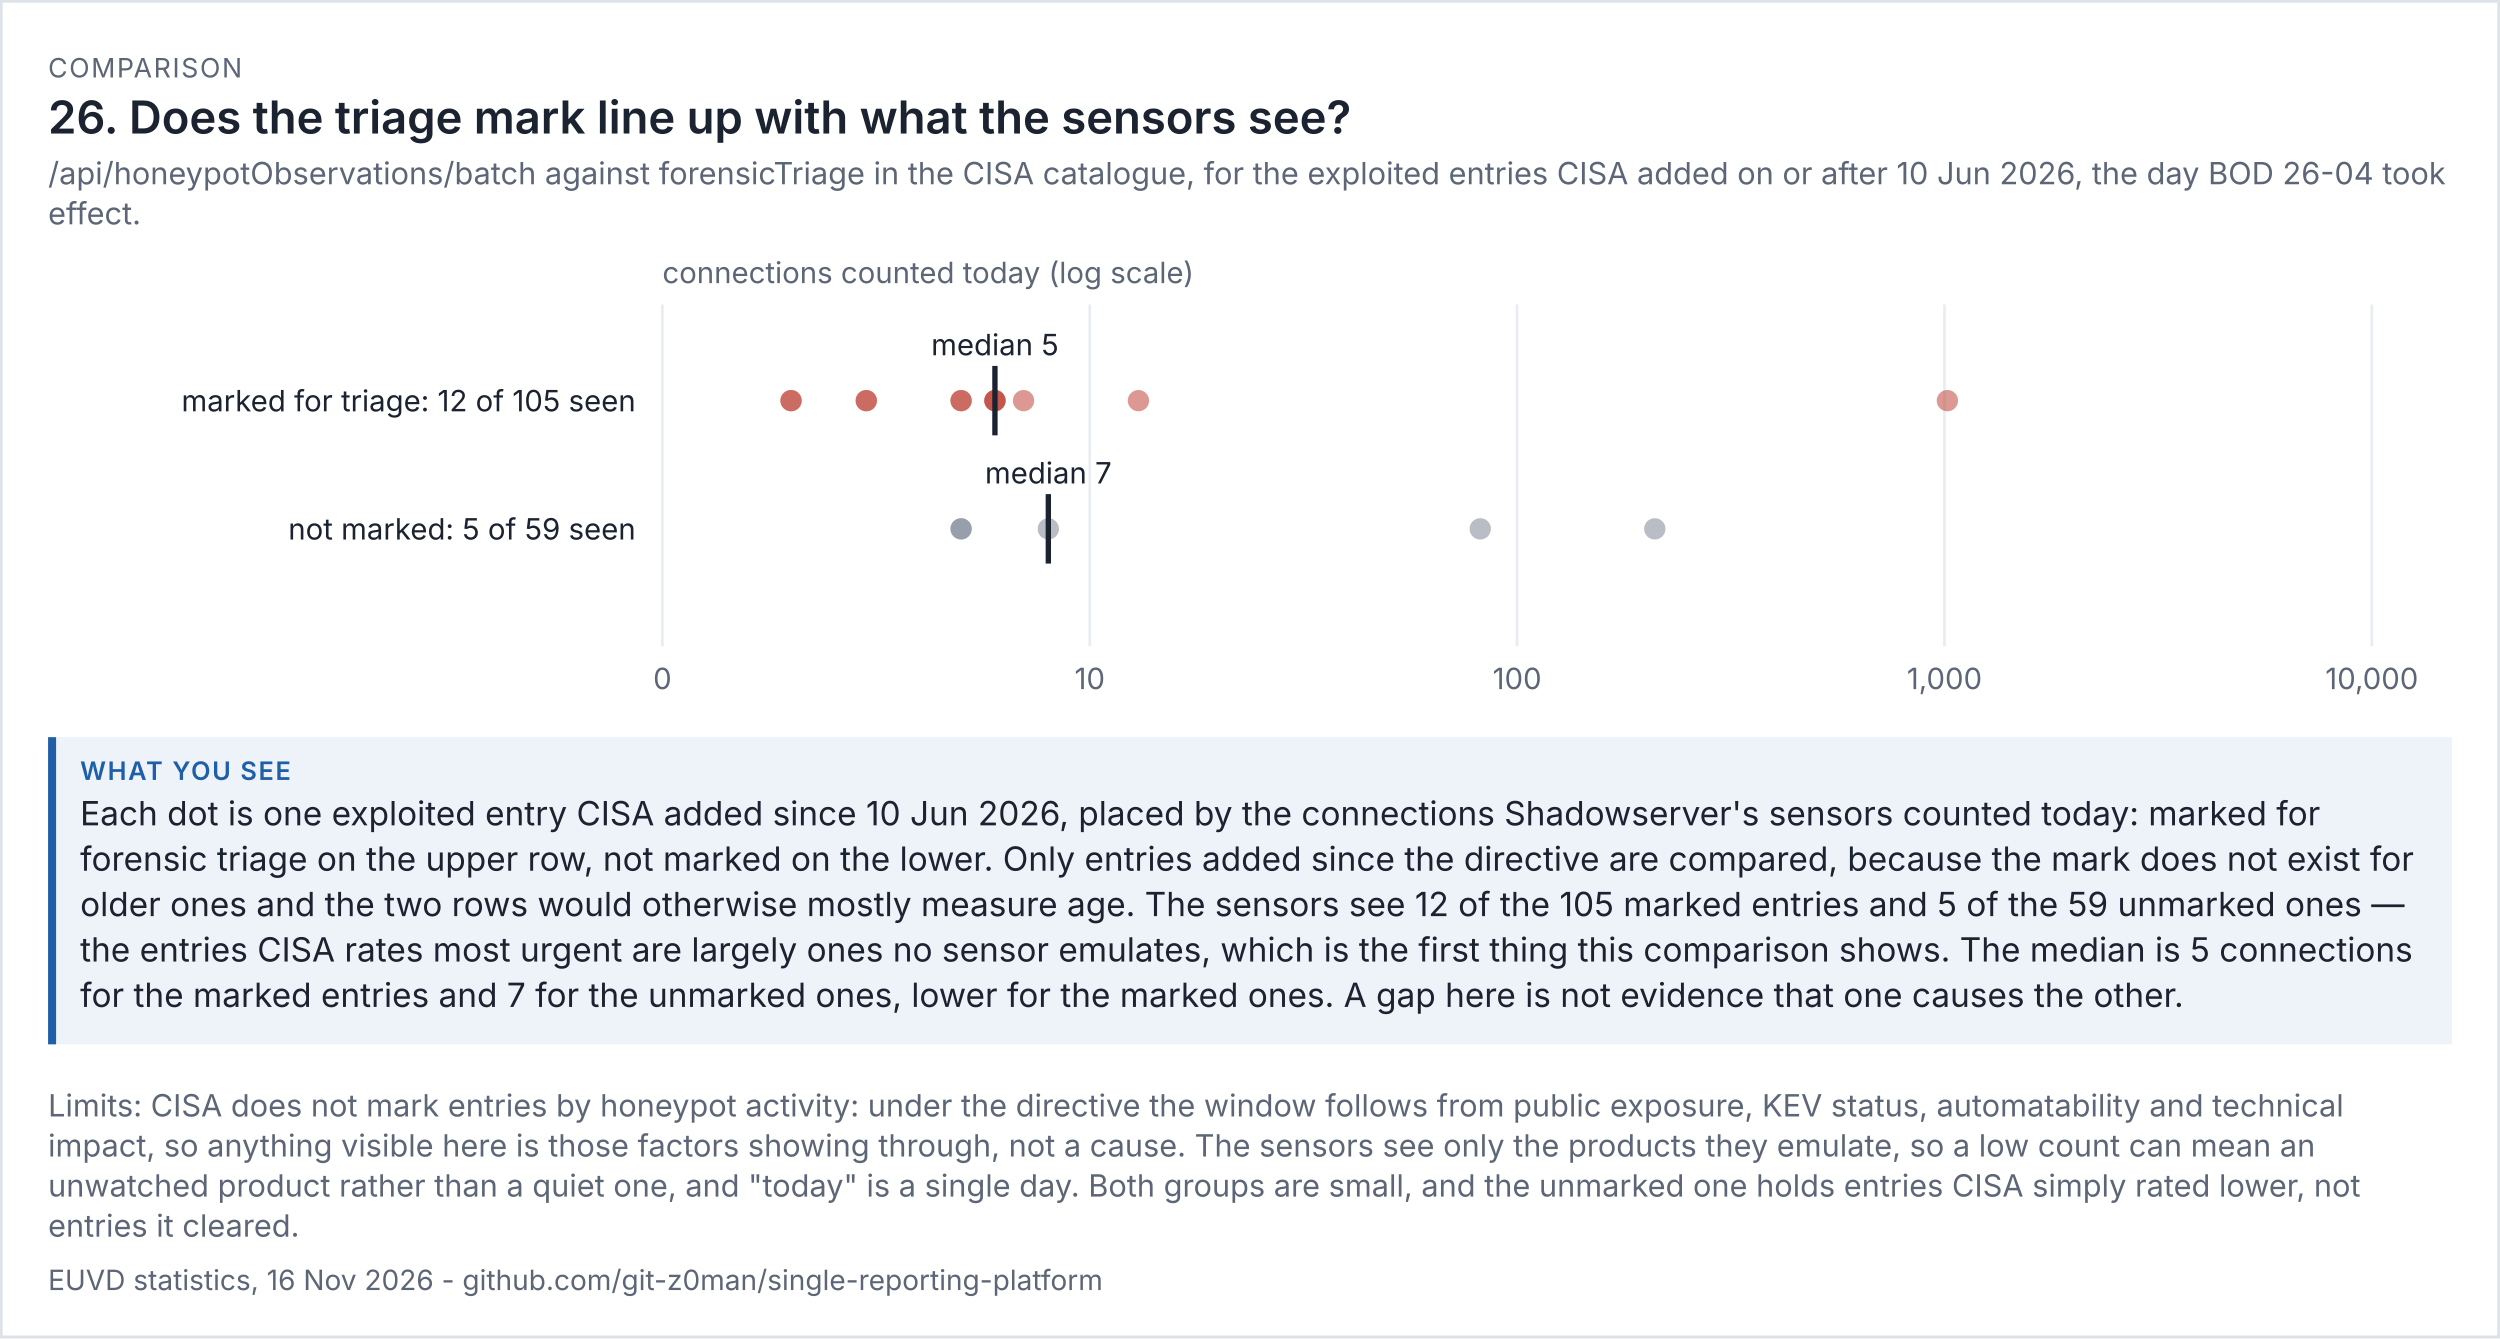
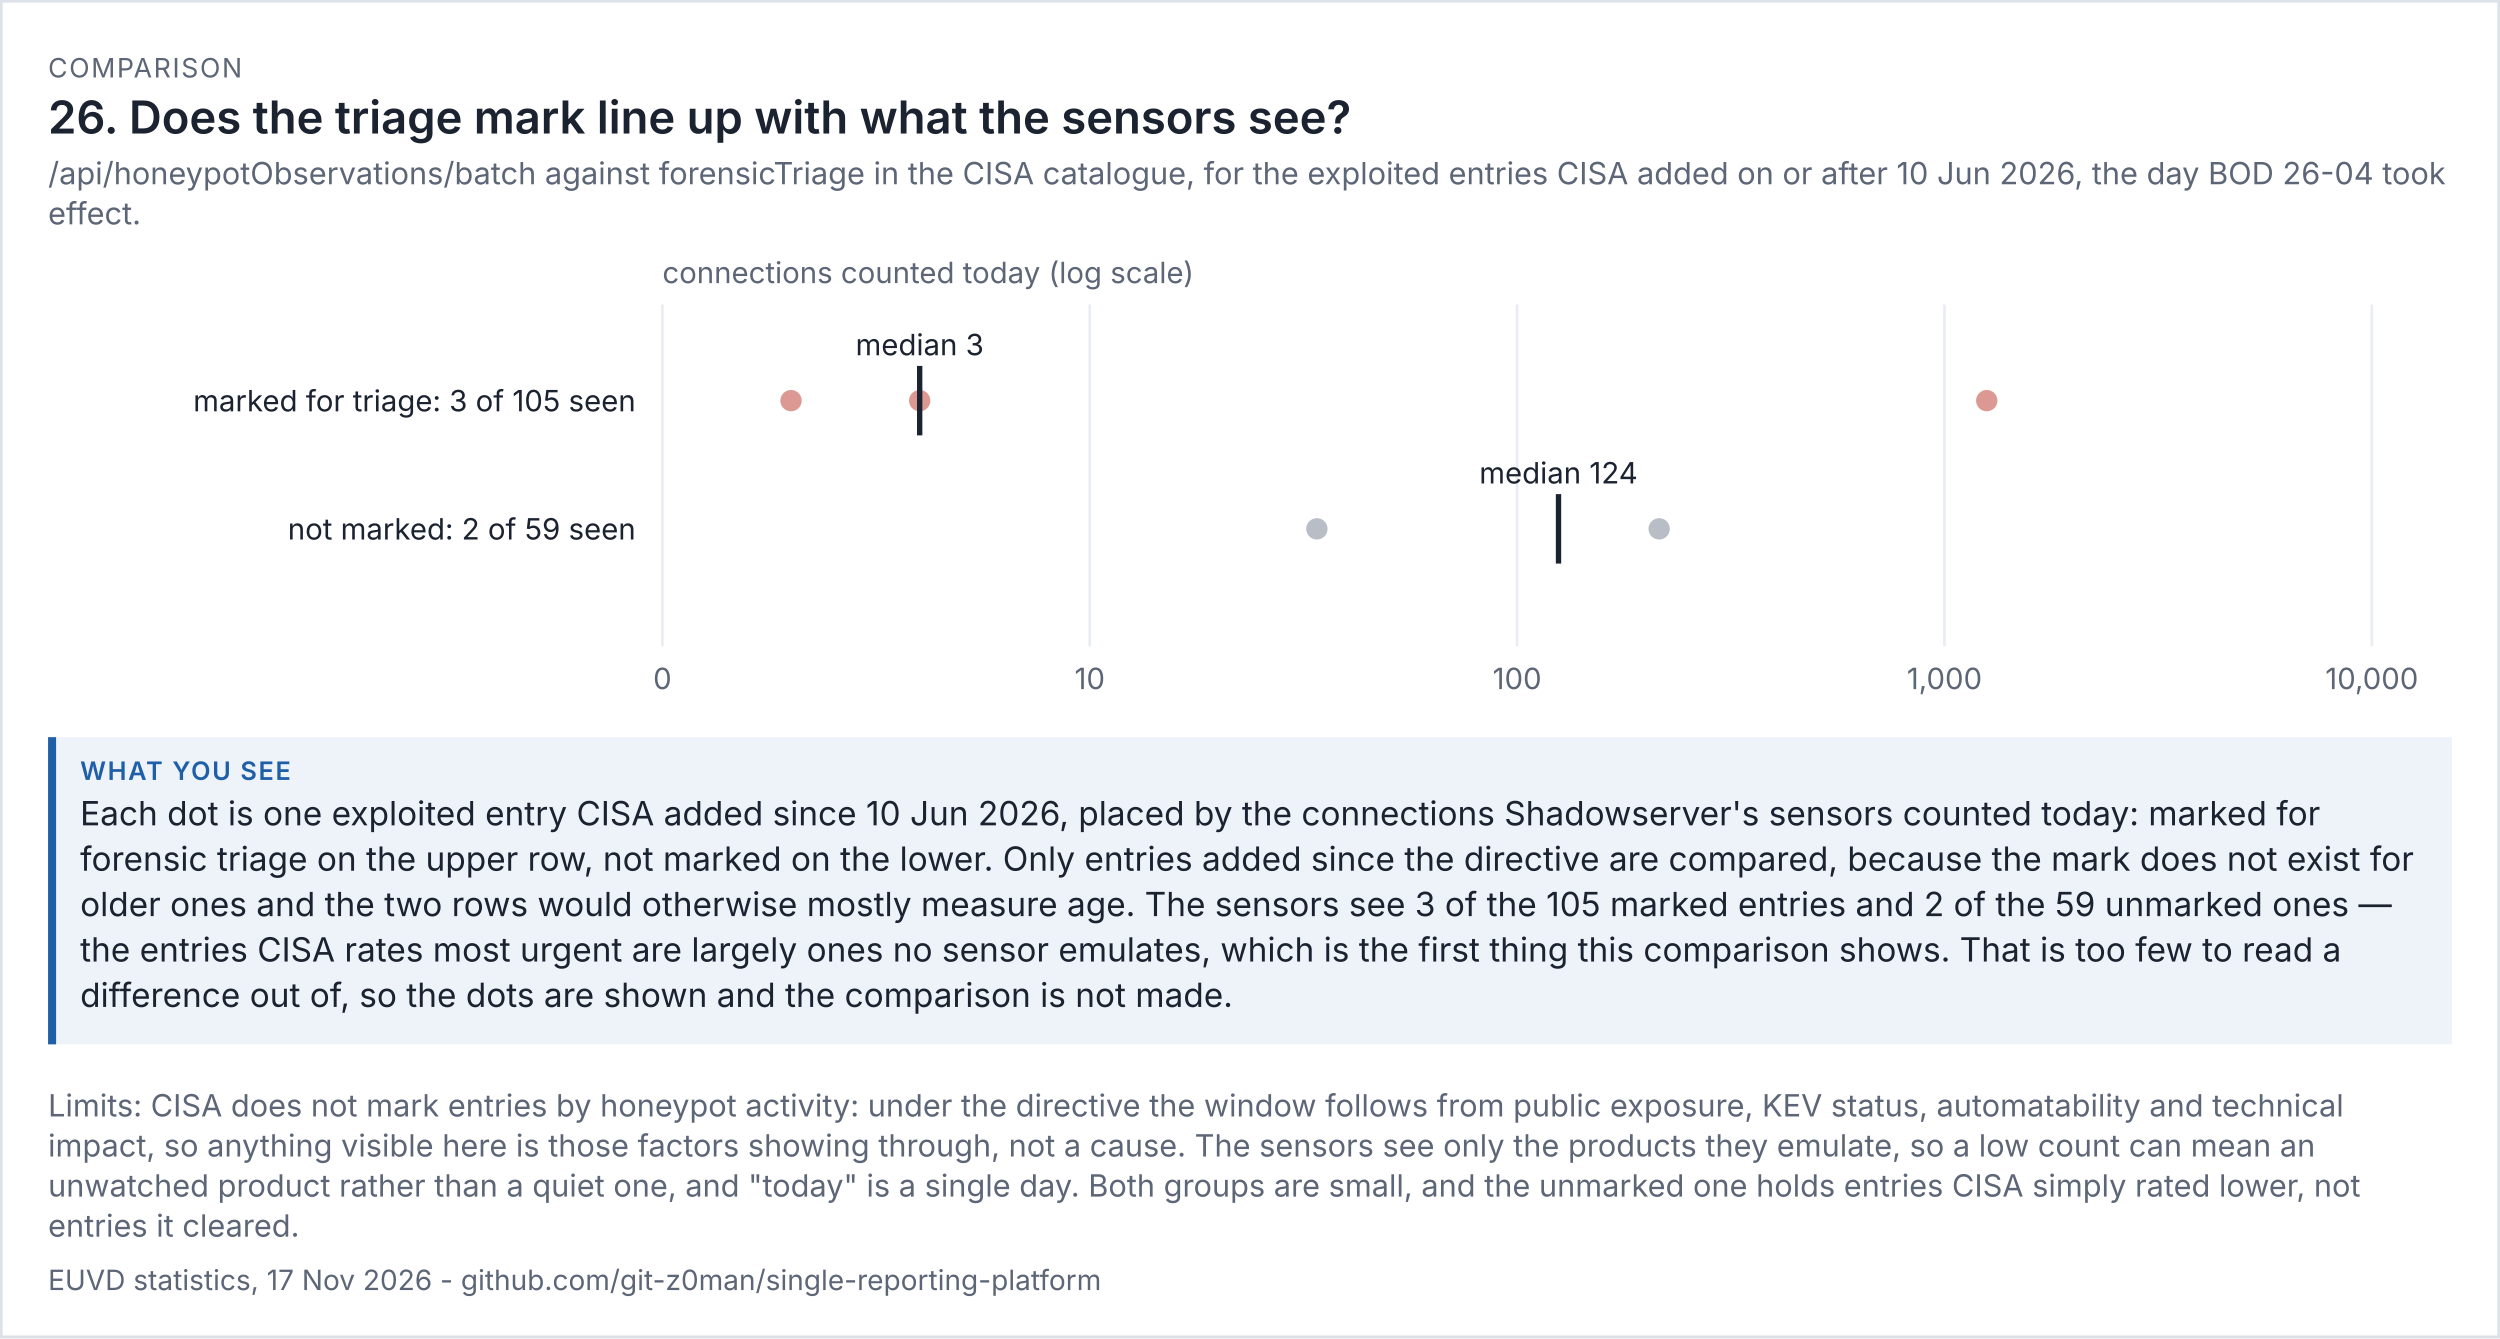
<svg xmlns="http://www.w3.org/2000/svg" viewBox="0 0 936 501" width="936" height="501" font-family="system-ui,-apple-system,'Segoe UI',sans-serif">
  <rect width="100%" height="100%" fill="#ffffff" />
  <rect x="0.5" y="0.5" width="935" height="500" fill="none" stroke="#dde1e8" />
  <text x="18" y="29" font-size="10" letter-spacing="0.6" fill="#5d6677">COMPARISON</text>
  <text x="18" y="50" font-size="17" fill="#1b2230" font-weight="600">26. Does the triage mark line up with what the sensors see?</text>
  <text x="18" y="69" font-size="11.5" fill="#5d6677">/api/honeypotObservations/batch against forensicTriage in the CISA catalogue, for the exploited entries CISA added on or after 10 Jun 2026, the day BOD 26-04 took</text>
  <text x="18" y="84" font-size="11.5" fill="#5d6677">effect.</text>
  <g transform="translate(18,94) scale(1)" font-size="11">
    <svg viewBox="0 0 900 170" role="img" width="900" height="170">
      <g>
        <line x1="230" x2="230" y1="20" y2="148" stroke="rgb(233, 236, 241)" />
        <text x="230" y="164" text-anchor="middle" fill="rgb(93, 102, 119)">0</text>
        <line x1="390" x2="390" y1="20" y2="148" stroke="rgb(233, 236, 241)" />
        <text x="390" y="164" text-anchor="middle" fill="rgb(93, 102, 119)">10</text>
        <line x1="550" x2="550" y1="20" y2="148" stroke="rgb(233, 236, 241)" />
        <text x="550" y="164" text-anchor="middle" fill="rgb(93, 102, 119)">100</text>
        <line x1="710" x2="710" y1="20" y2="148" stroke="rgb(233, 236, 241)" />
        <text x="710" y="164" text-anchor="middle" fill="rgb(93, 102, 119)">1,000</text>
        <line x1="870" x2="870" y1="20" y2="148" stroke="rgb(233, 236, 241)" />
        <text x="870" y="164" text-anchor="middle" fill="rgb(93, 102, 119)">10,000</text>
        <text x="230" y="12" fill="rgb(93, 102, 119)">connections counted today (log scale)</text>
-         <text x="220" y="60" text-anchor="end" class="t" fill="rgb(27, 34, 48)">marked for triage: 12 of 105 seen</text>
-         <circle cx="711.103" cy="56" r="4" fill="rgb(192, 70, 58)" opacity="0.55" />
-         <circle cx="408.231" cy="56" r="4" fill="rgb(192, 70, 58)" opacity="0.55" />
-         <circle cx="365.216" cy="56" r="4" fill="rgb(192, 70, 58)" opacity="0.55" />
-         <circle cx="354.504" cy="56" r="4" fill="rgb(192, 70, 58)" opacity="0.55" />
-         <circle cx="354.504" cy="56" r="4" fill="rgb(192, 70, 58)" opacity="0.55" />
-         <circle cx="354.504" cy="56" r="4" fill="rgb(192, 70, 58)" opacity="0.55" />
-         <circle cx="341.835" cy="56" r="4" fill="rgb(192, 70, 58)" opacity="0.55" />
-         <circle cx="341.835" cy="56" r="4" fill="rgb(192, 70, 58)" opacity="0.55" />
-         <circle cx="306.339" cy="56" r="4" fill="rgb(192, 70, 58)" opacity="0.55" />
-         <circle cx="306.339" cy="56" r="4" fill="rgb(192, 70, 58)" opacity="0.55" />
+         <text x="220" y="60" text-anchor="end" class="t" fill="rgb(27, 34, 48)">marked for triage: 3 of 105 seen</text>
+         <circle cx="725.838" cy="56" r="4" fill="rgb(192, 70, 58)" opacity="0.55" />
+         <circle cx="326.33" cy="56" r="4" fill="rgb(192, 70, 58)" opacity="0.55" />
        <circle cx="278.165" cy="56" r="4" fill="rgb(192, 70, 58)" opacity="0.55" />
-         <circle cx="278.165" cy="56" r="4" fill="rgb(192, 70, 58)" opacity="0.55" />
-         <line x1="354.504" x2="354.504" y1="43" y2="69" stroke="rgb(27, 34, 48)" stroke-width="2" />
-         <text x="354.504" y="39" text-anchor="middle" class="t" fill="rgb(27, 34, 48)">median 5</text>
-         <text x="220" y="108" text-anchor="end" class="t" fill="rgb(27, 34, 48)">not marked: 5 of 59 seen</text>
-         <circle cx="601.555" cy="104" r="4" fill="rgb(125, 135, 152)" opacity="0.55" />
-         <circle cx="536.21" cy="104" r="4" fill="rgb(125, 135, 152)" opacity="0.55" />
-         <circle cx="374.494" cy="104" r="4" fill="rgb(125, 135, 152)" opacity="0.55" />
-         <circle cx="341.835" cy="104" r="4" fill="rgb(125, 135, 152)" opacity="0.55" />
-         <circle cx="341.835" cy="104" r="4" fill="rgb(125, 135, 152)" opacity="0.55" />
-         <line x1="374.494" x2="374.494" y1="91" y2="117" stroke="rgb(27, 34, 48)" stroke-width="2" />
-         <text x="374.494" y="87" text-anchor="middle" class="t" fill="rgb(27, 34, 48)">median 7</text>
+         <line x1="326.33" x2="326.33" y1="43" y2="69" stroke="rgb(27, 34, 48)" stroke-width="2" />
+         <text x="326.33" y="39" text-anchor="middle" class="t" fill="rgb(27, 34, 48)">median 3</text>
+         <text x="220" y="108" text-anchor="end" class="t" fill="rgb(27, 34, 48)">not marked: 2 of 59 seen</text>
+         <circle cx="603.19" cy="104" r="4" fill="rgb(125, 135, 152)" opacity="0.55" />
+         <circle cx="475.037" cy="104" r="4" fill="rgb(125, 135, 152)" opacity="0.55" />
+         <line x1="565.506" x2="565.506" y1="91" y2="117" stroke="rgb(27, 34, 48)" stroke-width="2" />
+         <text x="565.506" y="87" text-anchor="middle" class="t" fill="rgb(27, 34, 48)">median 124</text>
      </g>
    </svg>
  </g>
  <rect x="18" y="276" width="900" height="115" fill="#eef3fa" />
  <rect x="18" y="276" width="3" height="115" fill="#1f5fa8" />
  <text x="30" y="292" font-size="9.5" letter-spacing="0.6" font-weight="600" fill="#1f5fa8">WHAT YOU SEE</text>
  <text x="30" y="309" font-size="12.5" fill="#1b2230">Each dot is one exploited entry CISA added since 10 Jun 2026, placed by the connections Shadowserver's sensors counted today: marked for</text>
  <text x="30" y="326" font-size="12.5" fill="#1b2230">forensic triage on the upper row, not marked on the lower. Only entries added since the directive are compared, because the mark does not exist for</text>
-   <text x="30" y="343" font-size="12.5" fill="#1b2230">older ones and the two rows would otherwise mostly measure age. The sensors see 12 of the 105 marked entries and 5 of the 59 unmarked ones —</text>
-   <text x="30" y="360" font-size="12.5" fill="#1b2230">the entries CISA rates most urgent are largely ones no sensor emulates, which is the first thing this comparison shows. The median is 5 connections</text>
-   <text x="30" y="377" font-size="12.5" fill="#1b2230">for the marked entries and 7 for the unmarked ones, lower for the marked ones. A gap here is not evidence that one causes the other.</text>
+   <text x="30" y="343" font-size="12.5" fill="#1b2230">older ones and the two rows would otherwise mostly measure age. The sensors see 3 of the 105 marked entries and 2 of the 59 unmarked ones —</text>
+   <text x="30" y="360" font-size="12.5" fill="#1b2230">the entries CISA rates most urgent are largely ones no sensor emulates, which is the first thing this comparison shows. That is too few to read a</text>
+   <text x="30" y="377" font-size="12.5" fill="#1b2230">difference out of, so the dots are shown and the comparison is not made.</text>
  <text x="18" y="418" font-size="11.5" fill="#5d6677">Limits: CISA does not mark entries by honeypot activity: under the directive the window follows from public exposure, KEV status, automatability and technical</text>
  <text x="18" y="433" font-size="11.5" fill="#5d6677">impact, so anything visible here is those factors showing through, not a cause. The sensors see only the products they emulate, so a low count can mean an</text>
  <text x="18" y="448" font-size="11.5" fill="#5d6677">unwatched product rather than a quiet one, and "today" is a single day. Both groups are small, and the unmarked one holds entries CISA simply rated lower, not</text>
  <text x="18" y="463" font-size="11.5" fill="#5d6677">entries it cleared.</text>
-   <text x="18" y="483" font-size="10.5" fill="#5d6677">EUVD statistics, 16 Nov 2026 - github.com/git-z0man/single-reporting-platform</text>
+   <text x="18" y="483" font-size="10.5" fill="#5d6677">EUVD statistics, 17 Nov 2026 - github.com/git-z0man/single-reporting-platform</text>
</svg>
